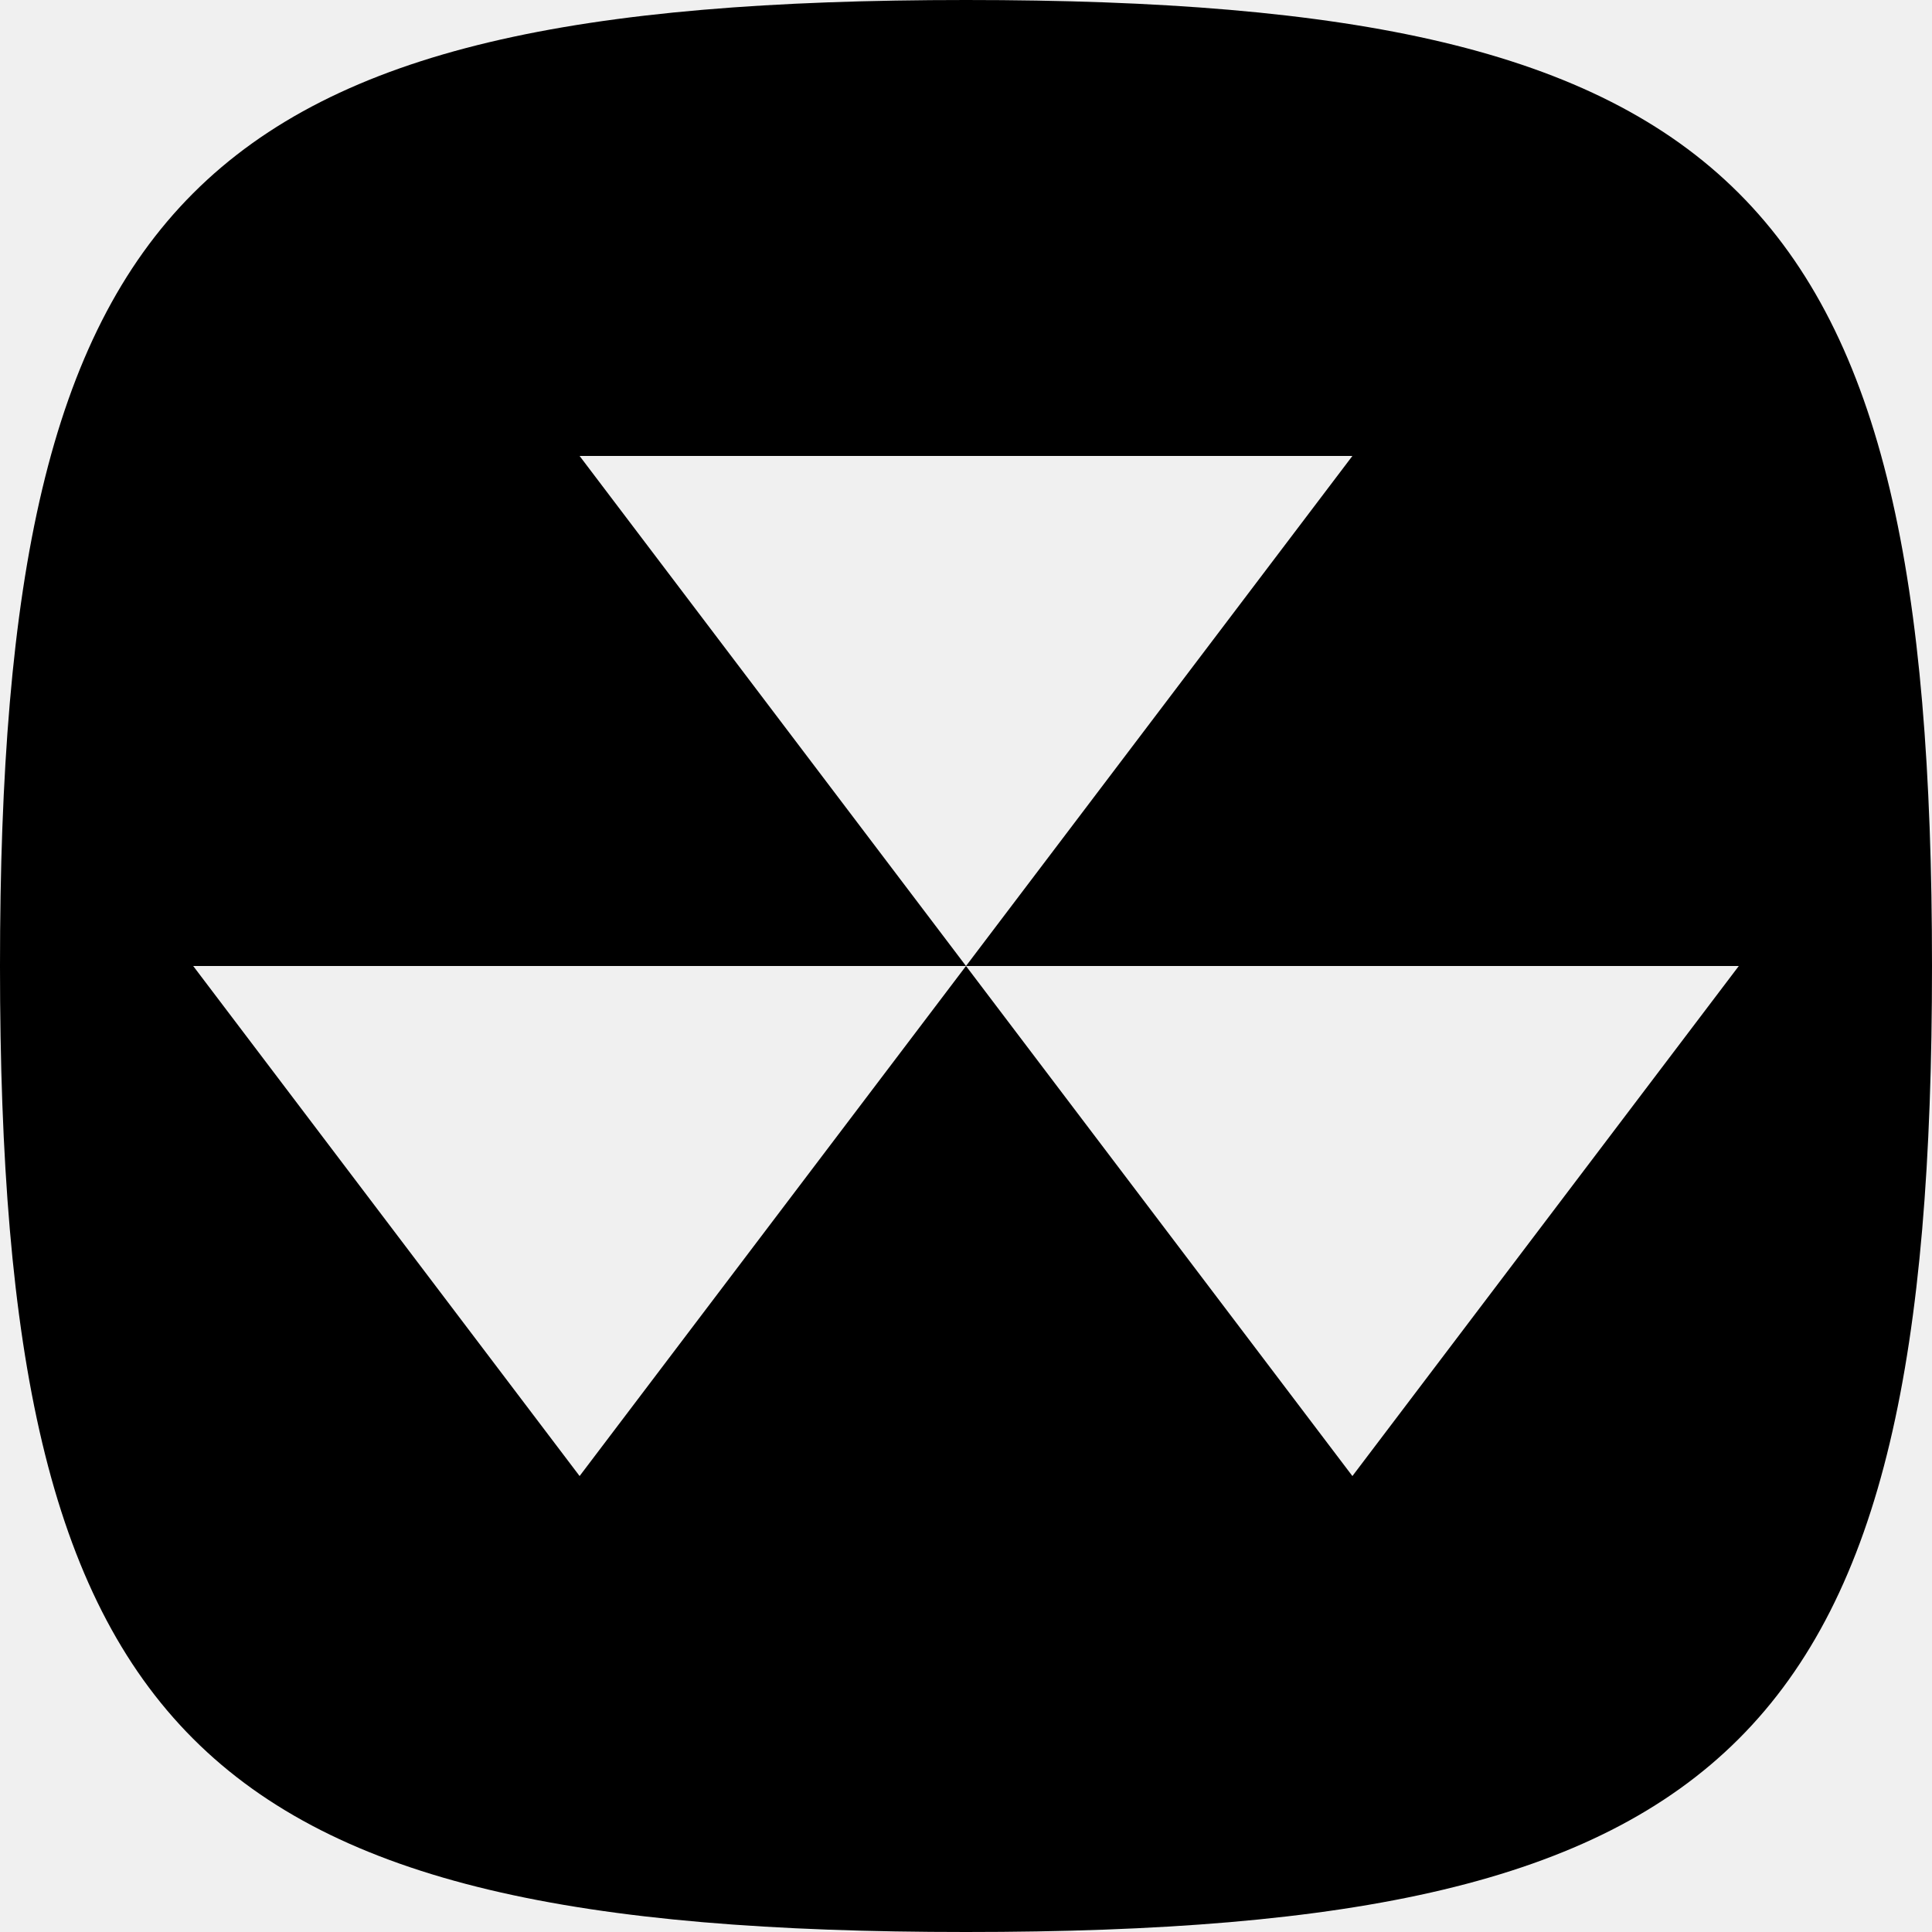
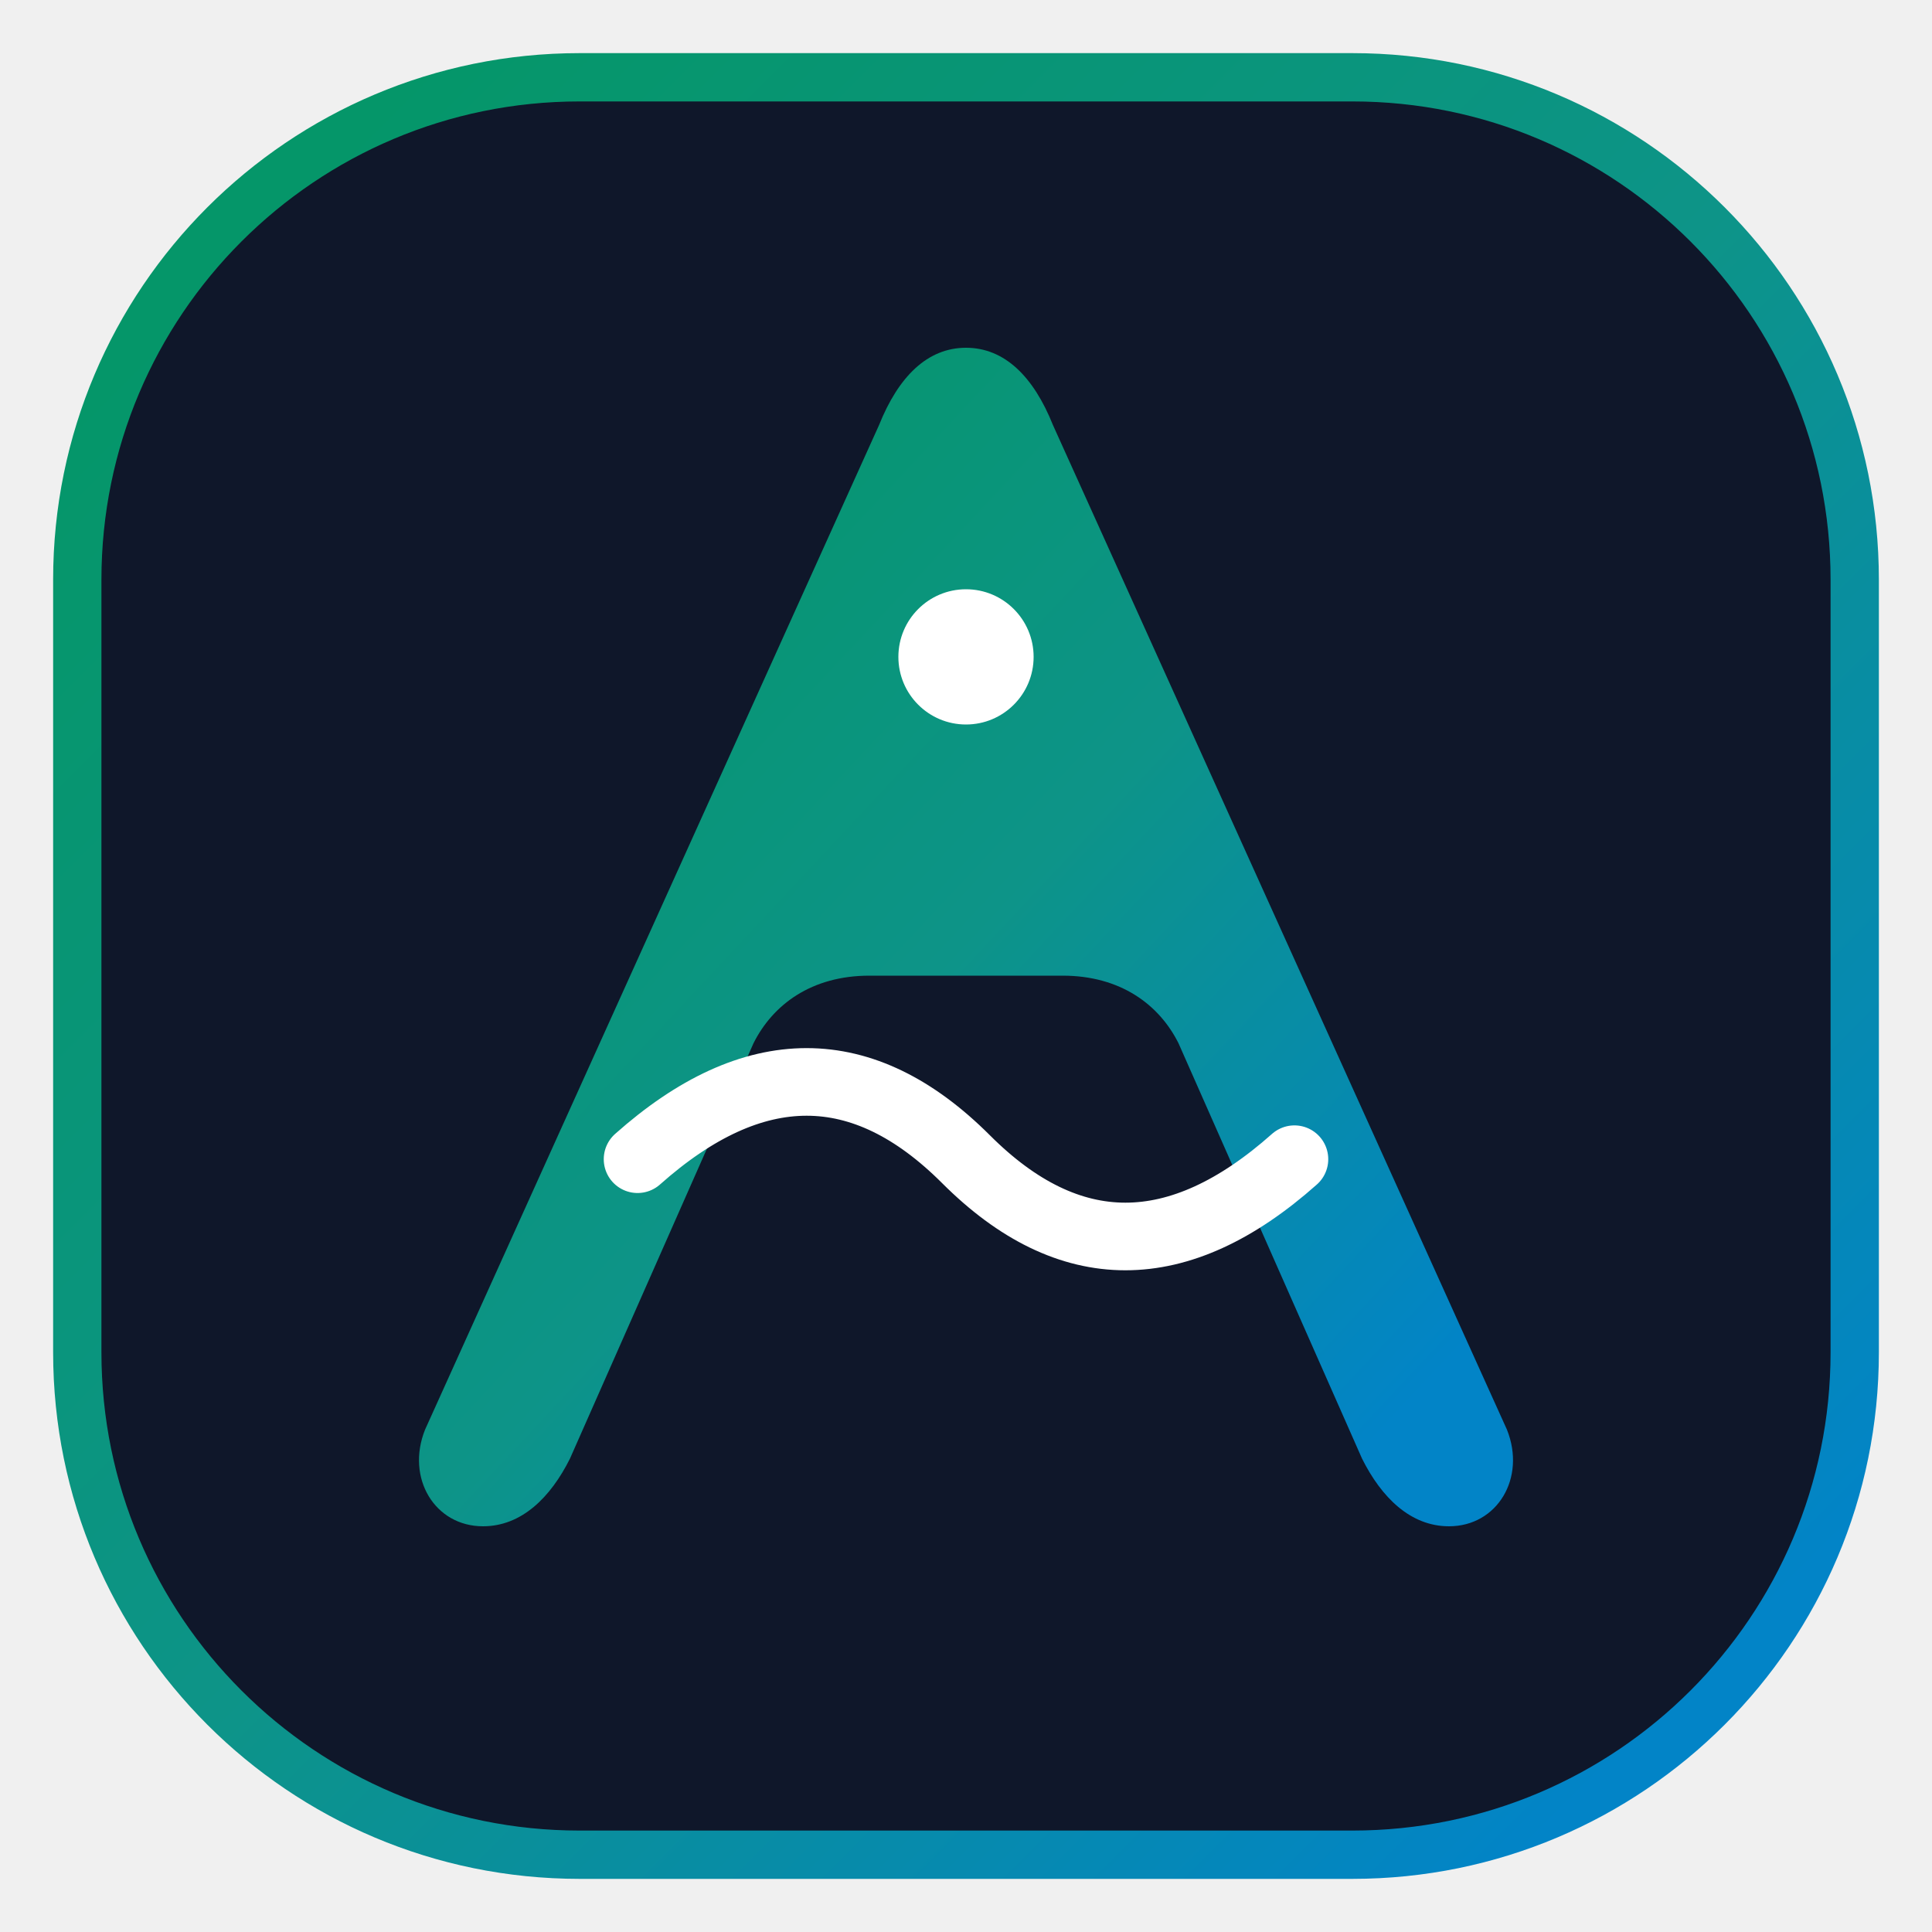
- <svg xmlns="http://www.w3.org/2000/svg" width="100" height="100" version="1.1" viewBox="0 0 100 100" id="svg2">
-   <defs id="defs2" />
-   <path id="path1" style="fill:#000000;stroke-width:1" d="M 50,5.5078125e-6 C 10,5.5078125e-6 -2.8686701e-6,10 -2.8686701e-6,50 -2.8686701e-6,90 10,100 50,100 c 40,0 50,-10 50,-50 0,-40 -10,-50 -50,-50 z M 30,23.6 h 40 l -20,26.4 h 40 l -20,26.4 -20,-26.4 -20,26.4 L 10,50 H 50 Z" />
+ <svg xmlns="http://www.w3.org/2000/svg" width="100" height="100" viewBox="0 0 100 100" fill="none">
+   <defs>
+     <linearGradient id="auroraGradDark" x1="10%" y1="10%" x2="90%" y2="90%">
+       <stop offset="0%" stop-color="#059669" />
+       <stop offset="50%" stop-color="#0D9488" />
+       <stop offset="100%" stop-color="#0284C7" />
+     </linearGradient>
+   </defs>
+   <rect x="4" y="4" width="92" height="92" rx="26" fill="#0F172A" stroke="url(#auroraGradDark)" stroke-width="2.5" />
+   <path d="M 50 18 C 52 18 53.5 19.5 54.5 22 L 78 74 C 79 76.5 77.5 79 75 79 C 73 79 71.5 77.5 70.5 75.5 L 61 54 C 60 52 58 50.5 55 50.5 L 45 50.5 C 42 50.5 40 52 39 54 L 29.5 75.5 C 28.5 77.5 27 79 25 79 C 22.5 79 21 76.5 22 74 L 45.5 22 C 46.5 19.5 48 18 50 18 Z" fill="url(#auroraGradDark)" />
+   <path d="M 33 60 Q 42 52 50 60 Q 58 68 67 60" stroke="#FFFFFF" stroke-width="3.5" stroke-linecap="round" fill="none" />
+   <circle cx="50" cy="34" r="3.5" fill="#FFFFFF" />
</svg>
